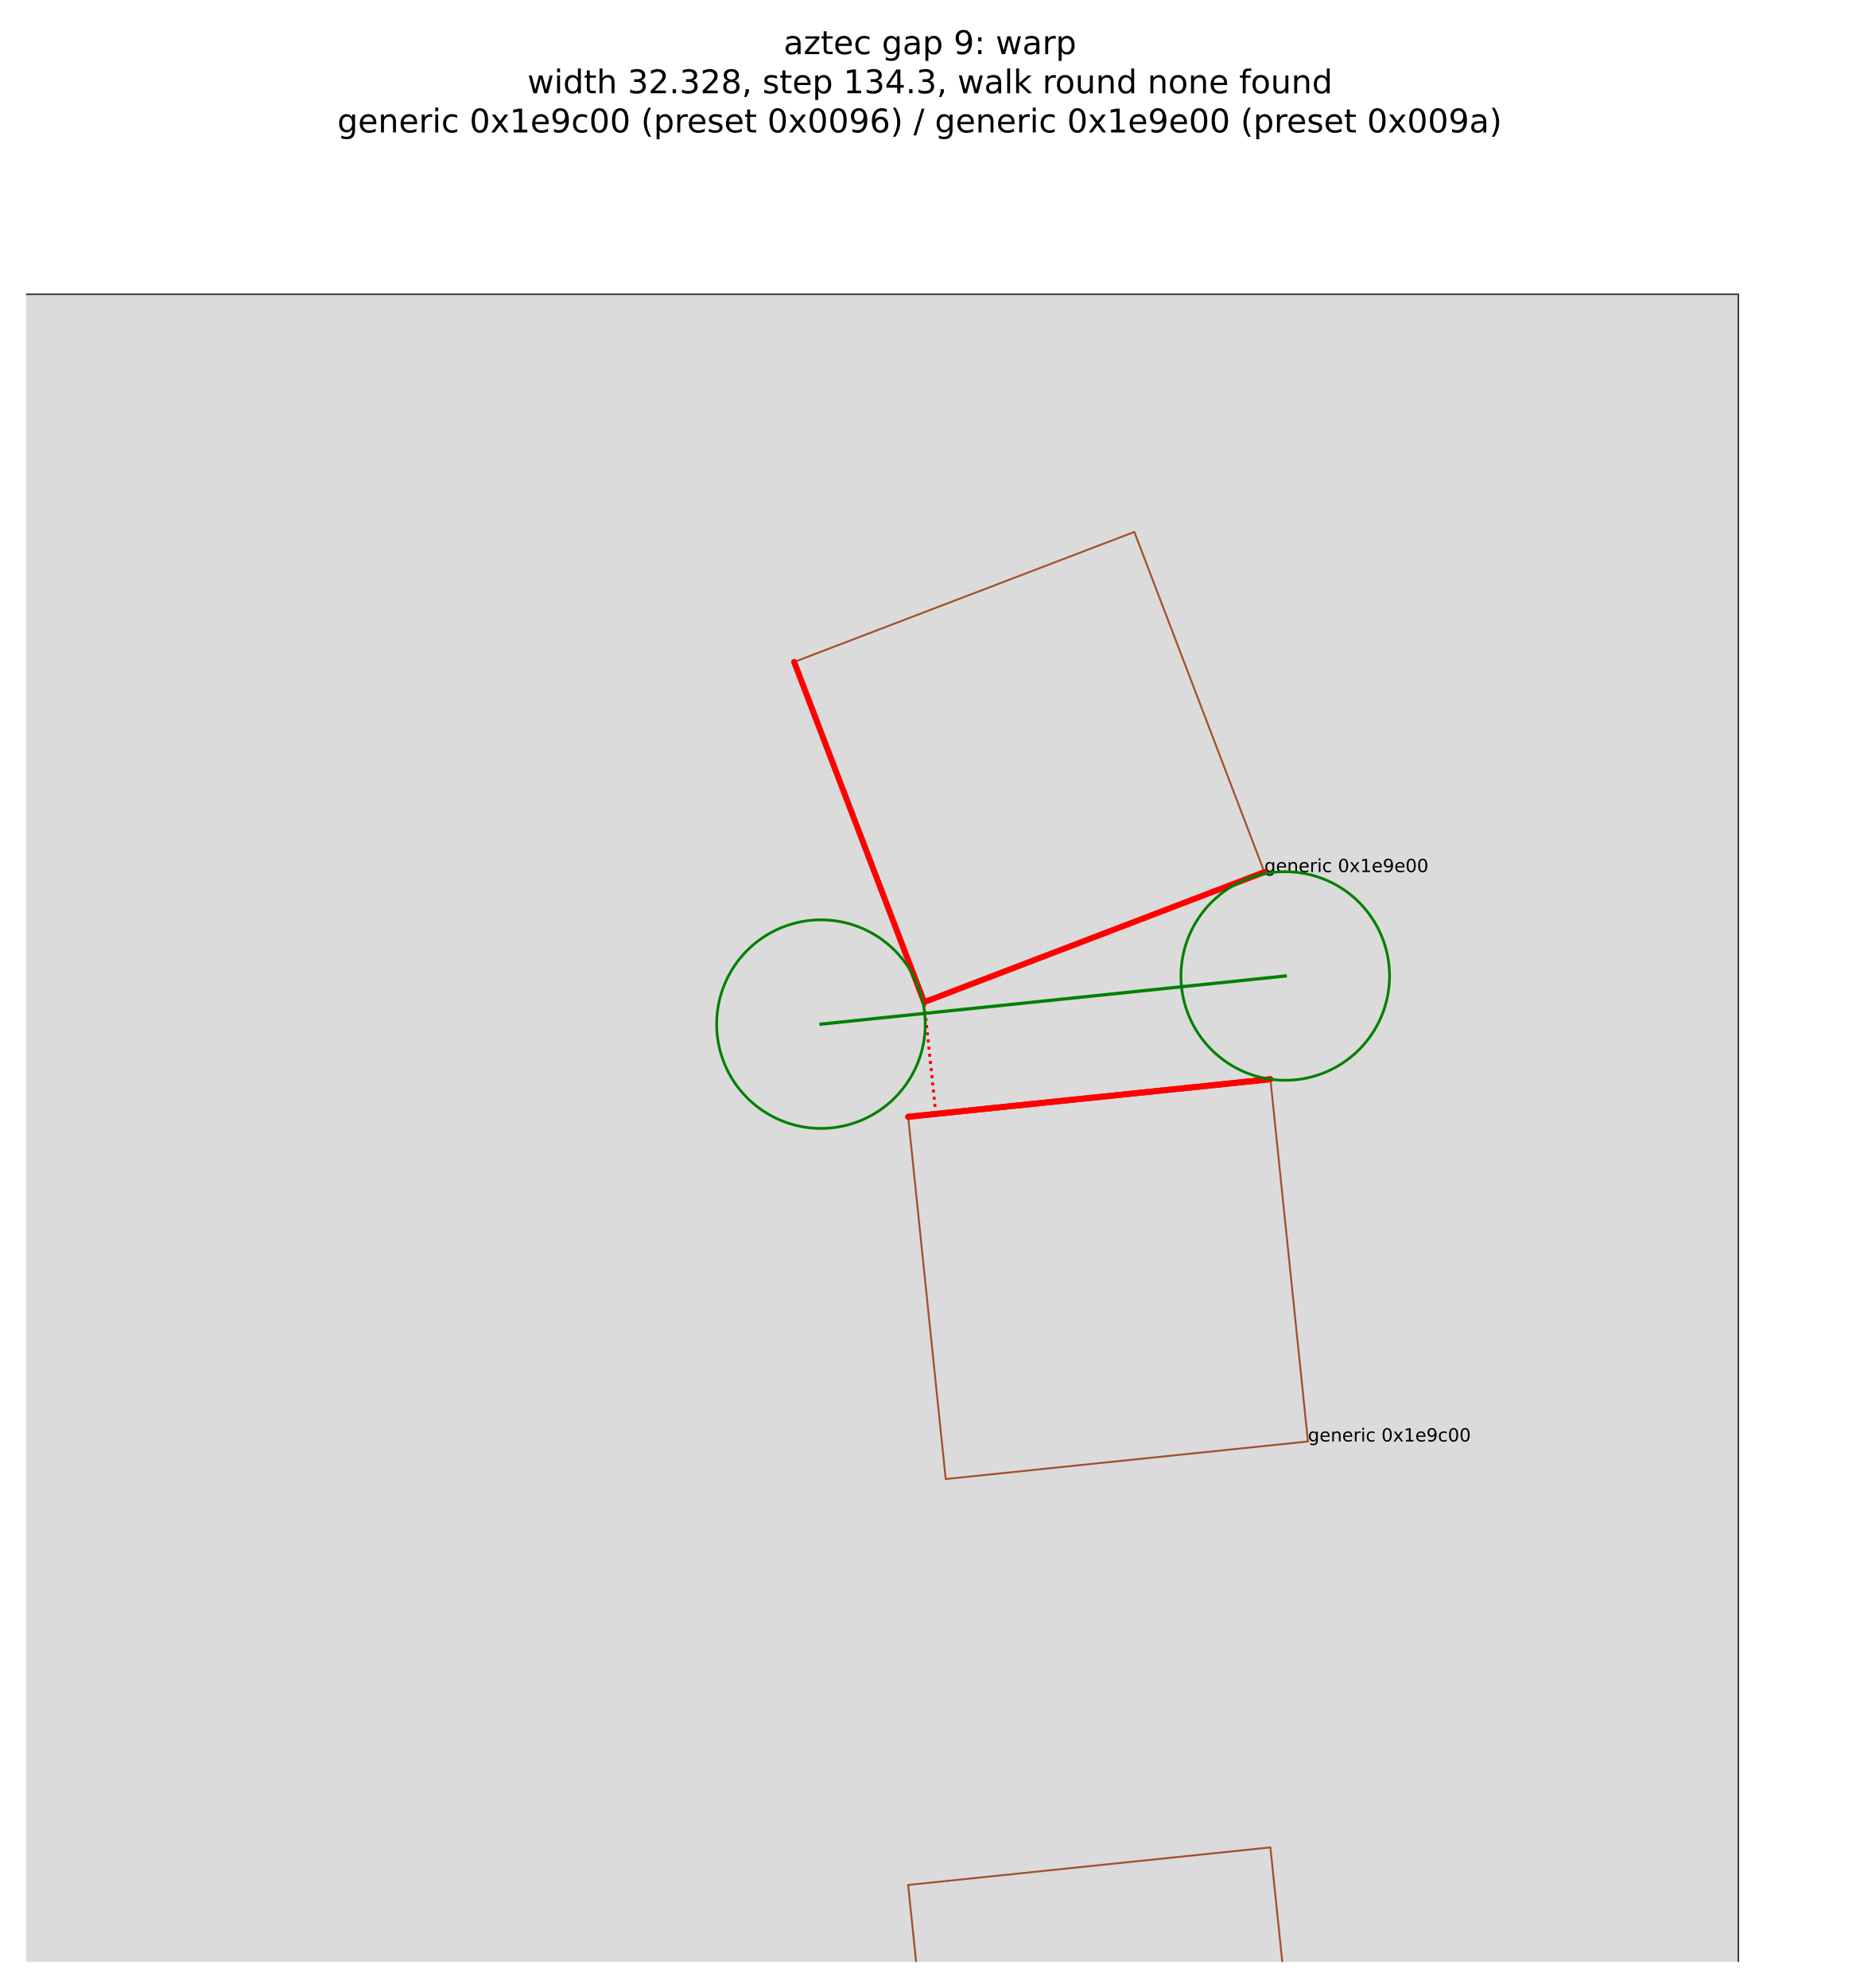
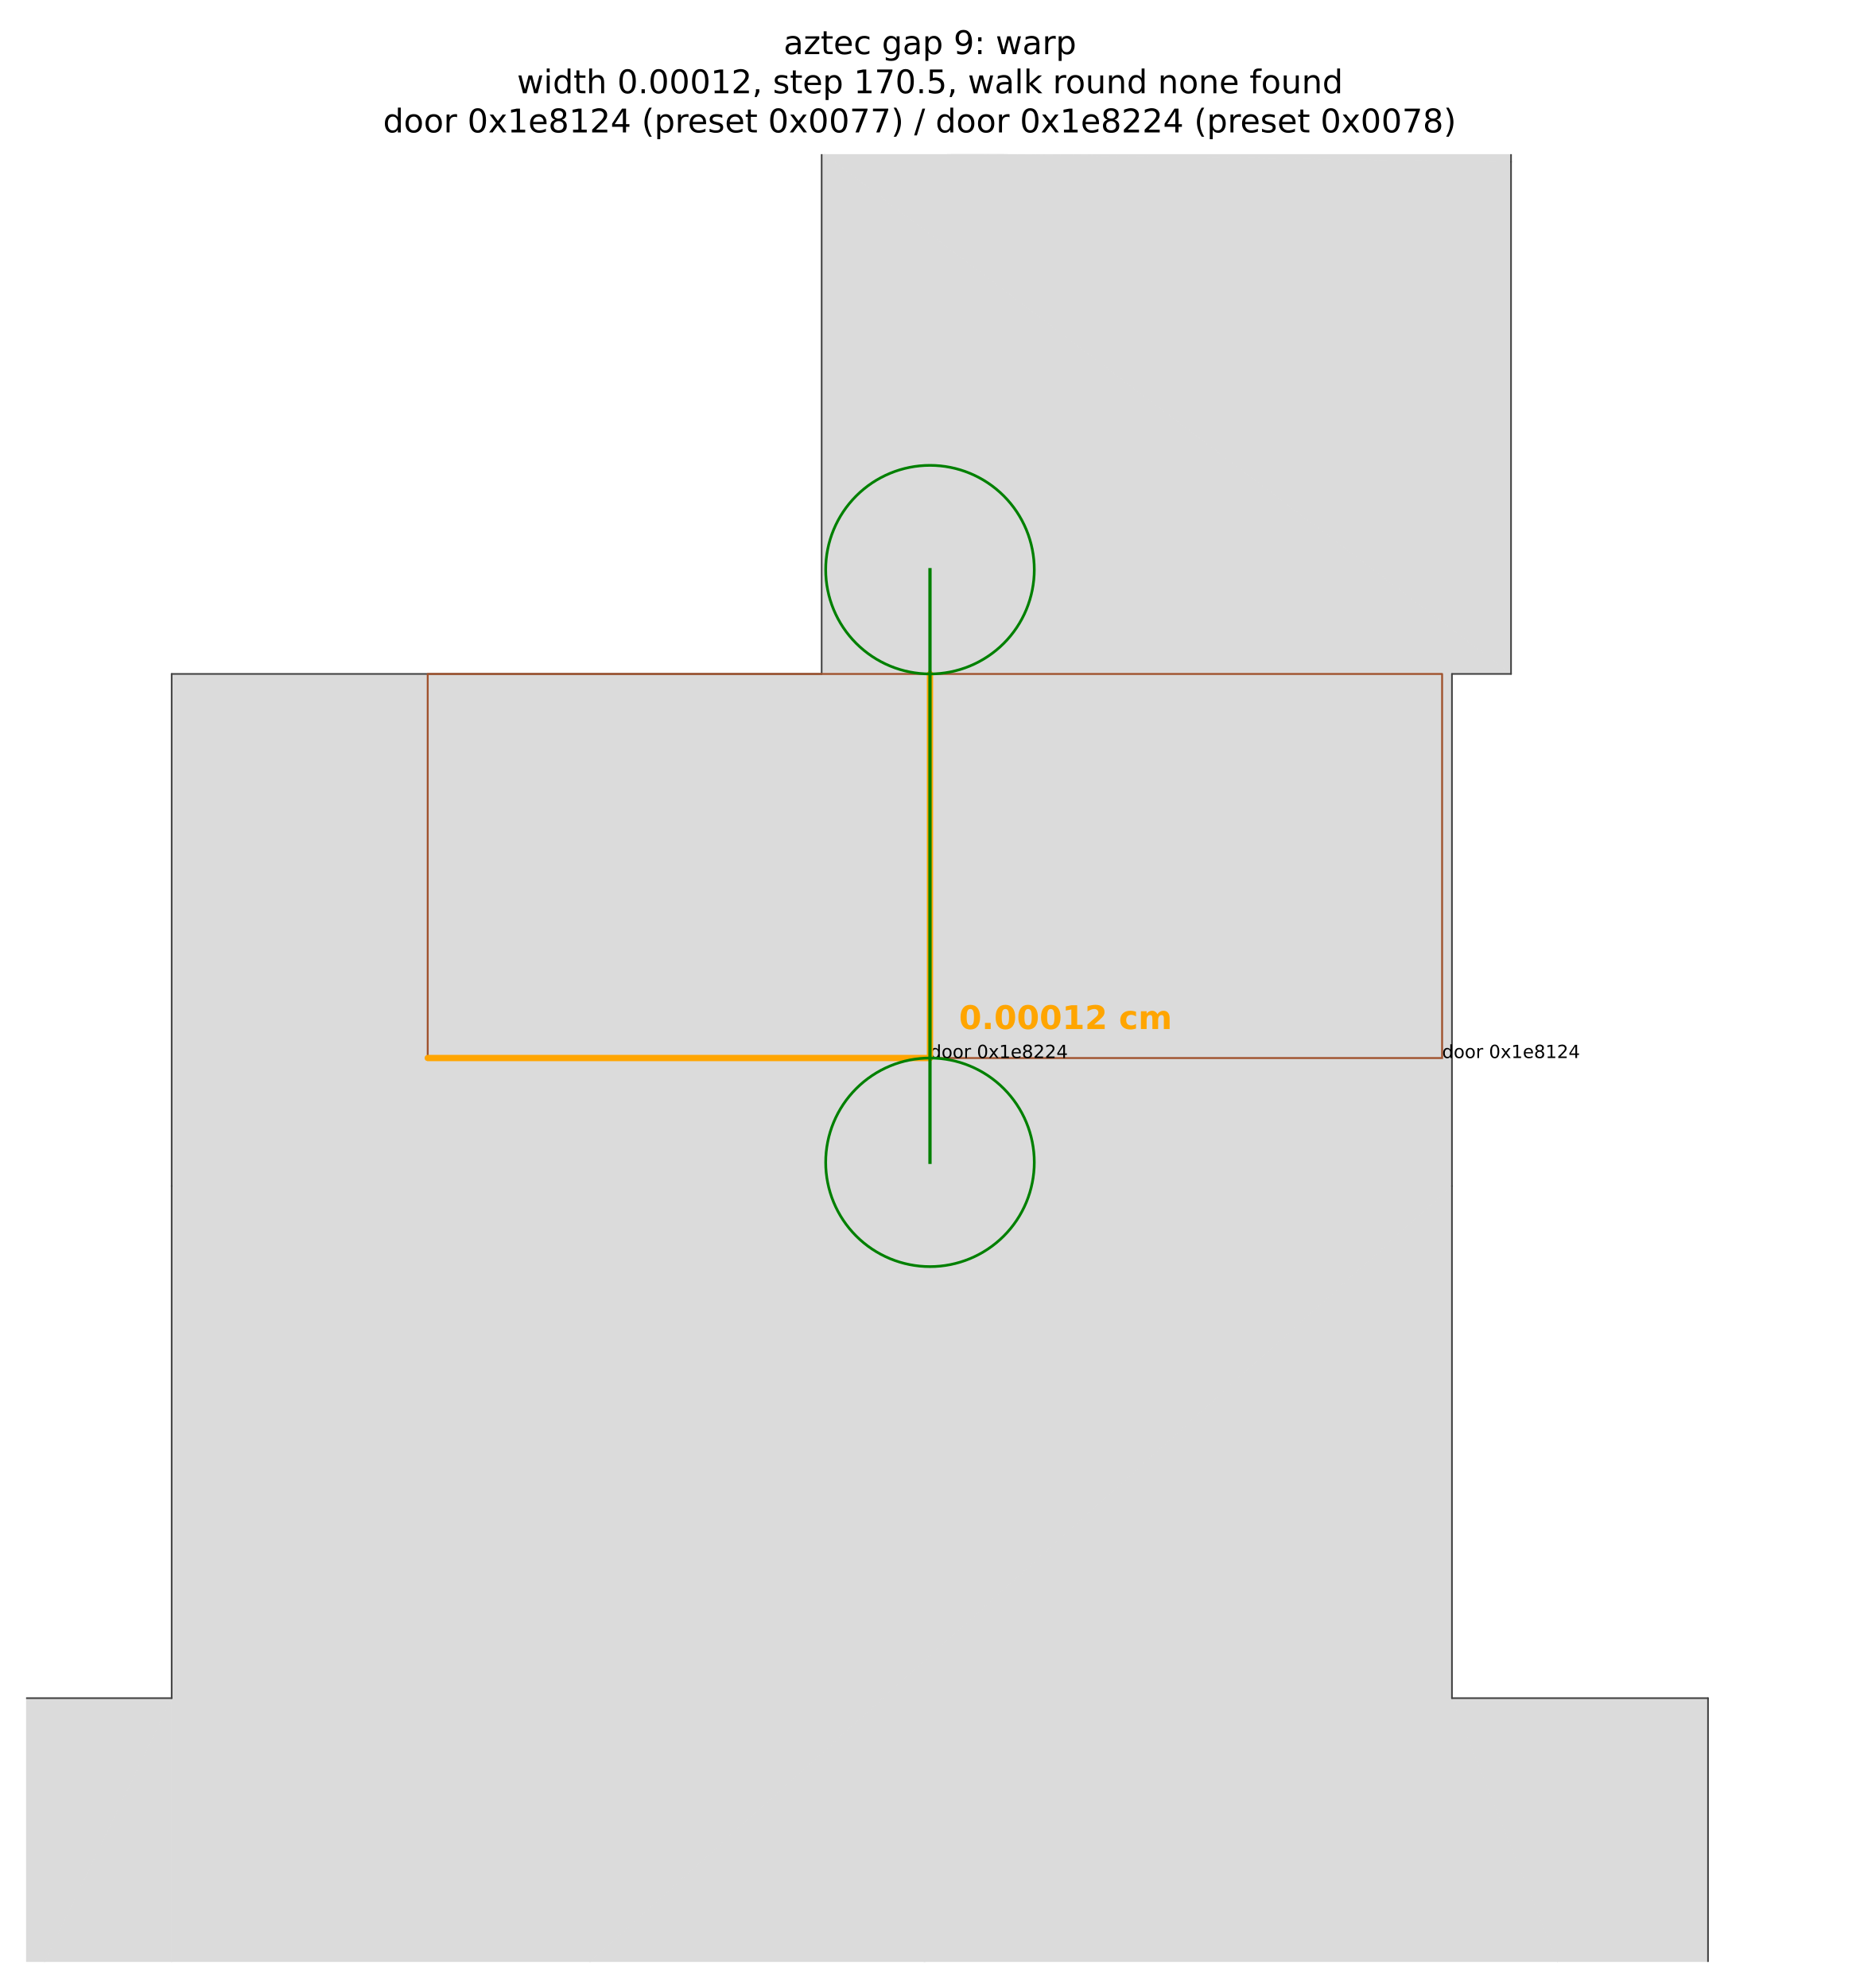
<svg xmlns="http://www.w3.org/2000/svg" width="513.36pt" height="548.704pt" viewBox="0 0 513.36 548.704" version="1.1">
  <style>path { vector-effect: non-scaling-stroke; }</style>
  <defs>
    <style type="text/css">*{stroke-linejoin: round; stroke-linecap: butt}</style>
  </defs>
  <g id="figure_1">
    <g id="patch_1">
      <path d="M 0 548.704  L 513.36 548.704  L 513.36 0  L 0 0  z " style="fill: #ffffff" />
    </g>
    <g id="axes_1">
      <g id="patch_2">
-         <path d="M 479.791 81.231  L -226.94 81.231  L -226.94 505.269  z " clip-path="url(#pf7c17d5b6e)" style="fill: #dbdbdb; stroke: #dbdbdb; stroke-width: 0.3; stroke-linejoin: miter" />
+         <path d="M 47.379 645.389  L 400.744 327.36  L 47.379 327.36  L 47.379 468.706  L 47.379 620.925  z " clip-path="url(#pf7c17d5b6e)" style="fill: #dbdbdb; stroke: #dbdbdb; stroke-width: 0.3; stroke-linejoin: miter" />
      </g>
      <g id="patch_3">
-         <path d="M -226.94 1497.411  L 479.791 1921.449  L 479.791 81.231  z " clip-path="url(#pf7c17d5b6e)" style="fill: #dbdbdb; stroke: #dbdbdb; stroke-width: 0.3; stroke-linejoin: miter" />
+         <path d="M 400.744 327.36  L 47.379 186.014  L 47.379 327.36  z " clip-path="url(#pf7c17d5b6e)" style="fill: #dbdbdb; stroke: #dbdbdb; stroke-width: 0.3; stroke-linejoin: miter" />
      </g>
      <g id="patch_4">
-         <path d="M -226.94 1497.411  L 479.791 81.231  L -226.94 505.269  z " clip-path="url(#pf7c17d5b6e)" style="fill: #dbdbdb; stroke: #dbdbdb; stroke-width: 0.3; stroke-linejoin: miter" />
+         <path d="M 400.744 327.36  L 400.744 186.014  L 226.78 186.014  L 47.379 186.014  z " clip-path="url(#pf7c17d5b6e)" style="fill: #dbdbdb; stroke: #dbdbdb; stroke-width: 0.3; stroke-linejoin: miter" />
+       </g>
+       <g id="patch_5">
+         <path d="M 471.417 645.389  L 400.744 468.706  L 47.379 645.389  z " clip-path="url(#pf7c17d5b6e)" style="fill: #dbdbdb; stroke: #dbdbdb; stroke-width: 0.3; stroke-linejoin: miter" />
+       </g>
+       <g id="patch_6">
+         <path d="M 471.417 645.389  L 471.417 468.706  L 400.744 468.706  z " clip-path="url(#pf7c17d5b6e)" style="fill: #dbdbdb; stroke: #dbdbdb; stroke-width: 0.3; stroke-linejoin: miter" />
+       </g>
+       <g id="patch_7">
+         <path d="M 226.78 41.95  L 226.78 186.014  L 400.744 186.014  L 417.053 186.014  z " clip-path="url(#pf7c17d5b6e)" style="fill: #dbdbdb; stroke: #dbdbdb; stroke-width: 0.3; stroke-linejoin: miter" />
+       </g>
+       <g id="patch_8">
+         <path d="M 226.78 41.95  L 417.053 186.014  L 417.053 44.668  z " clip-path="url(#pf7c17d5b6e)" style="fill: #dbdbdb; stroke: #dbdbdb; stroke-width: 0.3; stroke-linejoin: miter" />
+       </g>
+       <g id="patch_9">
+         <path d="M 47.379 645.389  L 400.744 468.706  L 400.744 327.36  z " clip-path="url(#pf7c17d5b6e)" style="fill: #dbdbdb; stroke: #dbdbdb; stroke-width: 0.3; stroke-linejoin: miter" />
+       </g>
+       <g id="patch_10">
+         <path d="M 47.379 468.706  L -26.012 620.925  L 47.379 620.925  z " clip-path="url(#pf7c17d5b6e)" style="fill: #dbdbdb; stroke: #dbdbdb; stroke-width: 0.3; stroke-linejoin: miter" />
+       </g>
+       <g id="patch_11">
+         <path d="M 47.379 468.706  L -26.012 468.706  L -26.012 620.925  z " clip-path="url(#pf7c17d5b6e)" style="fill: #dbdbdb; stroke: #dbdbdb; stroke-width: 0.3; stroke-linejoin: miter" />
+       </g>
+       <g id="patch_12">
+         <path d="M 128.925 41.95  L 226.78 41.95  L 417.053 44.668  L 417.053 -99.396  z " clip-path="url(#pf7c17d5b6e)" style="fill: #dbdbdb; stroke: #dbdbdb; stroke-width: 0.3; stroke-linejoin: miter" />
      </g>
      <g id="line2d_1">
-         <path d="M 479.791 81.231  L -1 81.231  " clip-path="url(#pf7c17d5b6e)" style="fill: none; stroke: #404040; stroke-width: 0.6; stroke-linecap: round" />
+         <path d="M 47.379 327.36  L 47.379 468.706  " clip-path="url(#pf7c17d5b6e)" style="fill: none; stroke: #404040; stroke-width: 0.6; stroke-linecap: round" />
      </g>
      <g id="line2d_2">
        <path clip-path="url(#pf7c17d5b6e)" style="fill: none; stroke: #404040; stroke-width: 0.6; stroke-linecap: round" />
      </g>
      <g id="line2d_3">
-         <path d="M 479.791 549.704  L 479.791 81.231  " clip-path="url(#pf7c17d5b6e)" style="fill: none; stroke: #404040; stroke-width: 0.6; stroke-linecap: round" />
+         <path d="M 47.379 186.014  L 47.379 327.36  " clip-path="url(#pf7c17d5b6e)" style="fill: none; stroke: #404040; stroke-width: 0.6; stroke-linecap: round" />
      </g>
      <g id="line2d_4">
-         <path clip-path="url(#pf7c17d5b6e)" style="fill: none; stroke: #a0522d; stroke-width: 0.7; stroke-linecap: square" />
+         <path d="M 400.744 327.36  L 400.744 186.014  " clip-path="url(#pf7c17d5b6e)" style="fill: none; stroke: #404040; stroke-width: 0.6; stroke-linecap: round" />
+       </g>
+       <g id="line2d_5">
+         <path d="M 226.78 186.014  L 47.379 186.014  " clip-path="url(#pf7c17d5b6e)" style="fill: none; stroke: #404040; stroke-width: 0.6; stroke-linecap: round" />
+       </g>
+       <g id="line2d_6">
+         <path d="M 471.417 549.704  L 471.417 468.706  " clip-path="url(#pf7c17d5b6e)" style="fill: none; stroke: #404040; stroke-width: 0.6; stroke-linecap: round" />
+       </g>
+       <g id="line2d_7">
+         <path d="M 471.417 468.706  L 400.744 468.706  " clip-path="url(#pf7c17d5b6e)" style="fill: none; stroke: #404040; stroke-width: 0.6; stroke-linecap: round" />
+       </g>
+       <g id="line2d_8">
+         <path d="M 226.78 41.95  L 226.78 186.014  " clip-path="url(#pf7c17d5b6e)" style="fill: none; stroke: #404040; stroke-width: 0.6; stroke-linecap: round" />
+       </g>
+       <g id="line2d_9">
+         <path d="M 400.744 186.014  L 417.053 186.014  " clip-path="url(#pf7c17d5b6e)" style="fill: none; stroke: #404040; stroke-width: 0.6; stroke-linecap: round" />
+       </g>
+       <g id="line2d_10">
+         <path d="M 417.053 186.014  L 417.053 44.668  " clip-path="url(#pf7c17d5b6e)" style="fill: none; stroke: #404040; stroke-width: 0.6; stroke-linecap: round" />
+       </g>
+       <g id="line2d_11">
+         <path d="M 400.744 468.706  L 400.744 327.36  " clip-path="url(#pf7c17d5b6e)" style="fill: none; stroke: #404040; stroke-width: 0.6; stroke-linecap: round" />
+       </g>
+       <g id="line2d_12">
+         <path clip-path="url(#pf7c17d5b6e)" style="fill: none; stroke: #404040; stroke-width: 0.6; stroke-linecap: round" />
+       </g>
+       <g id="line2d_13">
+         <path d="M 47.379 468.706  L -1 468.706  " clip-path="url(#pf7c17d5b6e)" style="fill: none; stroke: #404040; stroke-width: 0.6; stroke-linecap: round" />
+       </g>
+       <g id="line2d_14">
+         <path d="M 128.925 41.95  L 226.78 41.95  " clip-path="url(#pf7c17d5b6e)" style="fill: none; stroke: #404040; stroke-width: 0.6; stroke-linecap: round" />
+       </g>
+       <g id="line2d_15">
+         <path d="M 417.053 44.668  L 417.053 -1  " clip-path="url(#pf7c17d5b6e)" style="fill: none; stroke: #404040; stroke-width: 0.6; stroke-linecap: round" />
+       </g>
+       <g id="line2d_16">
+         <path d="M 398.026 292.024  L 256.68 292.024  L 256.68 292.024  L 256.68 186.014  L 398.026 186.014  L 398.026 186.014  L 398.026 292.024  " clip-path="url(#pf7c17d5b6e)" style="fill: none; stroke: #a0522d; stroke-width: 0.7; stroke-linecap: square" />
      </g>
      <g id="text_1">
        <g clip-path="url(#pf7c17d5b6e)">
-           <text style="font-size: 5px; font-family: 'DejaVu Sans', 'Bitstream Vera Sans', 'Computer Modern Sans Serif', 'Lucida Grande', 'Verdana', 'Geneva', 'Lucid', 'Arial', 'Helvetica', 'Avant Garde', sans-serif; text-anchor: start" x="-122.544" y="414.841" transform="rotate(-0 -122.5439 414.8406)">generic 0x1e9800</text>
+           <text style="font-size: 5px; font-family: 'DejaVu Sans', 'Bitstream Vera Sans', 'Computer Modern Sans Serif', 'Lucida Grande', 'Verdana', 'Geneva', 'Lucid', 'Arial', 'Helvetica', 'Avant Garde', sans-serif; text-anchor: start" x="398.026" y="292.024" transform="rotate(-0 398.0262 292.0237)">door 0x1e8124</text>
        </g>
      </g>
-       <g id="line2d_5">
-         <path d="M 253.704 549.704  L 250.651 520.262  L 350.635 509.894  L 354.763 549.704  " clip-path="url(#pf7c17d5b6e)" style="fill: none; stroke: #a0522d; stroke-width: 0.7; stroke-linecap: square" />
+       <g id="line2d_17">
+         <path d="M 256.68 292.024  L 118.052 292.024  L 118.052 292.024  L 118.052 186.014  L 256.68 186.014  L 256.68 186.014  L 256.68 292.024  " clip-path="url(#pf7c17d5b6e)" style="fill: none; stroke: #a0522d; stroke-width: 0.7; stroke-linecap: square" />
      </g>
      <g id="text_2">
        <g clip-path="url(#pf7c17d5b6e)">
-           <text style="font-size: 5px; font-family: 'DejaVu Sans', 'Bitstream Vera Sans', 'Computer Modern Sans Serif', 'Lucida Grande', 'Verdana', 'Geneva', 'Lucid', 'Arial', 'Helvetica', 'Avant Garde', sans-serif; text-anchor: start" x="361.002" y="609.877" transform="rotate(-0 361.0021 609.8775)">generic 0x1e9c80</text>
+           <text style="font-size: 5px; font-family: 'DejaVu Sans', 'Bitstream Vera Sans', 'Computer Modern Sans Serif', 'Lucida Grande', 'Verdana', 'Geneva', 'Lucid', 'Arial', 'Helvetica', 'Avant Garde', sans-serif; text-anchor: start" x="256.68" y="292.024" transform="rotate(-0 256.6799 292.0237)">door 0x1e8224</text>
        </g>
      </g>
-       <g id="line2d_6">
-         <path d="M 361.002 397.858  L 261.019 408.225  L 250.652 308.242  L 350.635 297.875  L 361.002 397.858  " clip-path="url(#pf7c17d5b6e)" style="fill: none; stroke: #a0522d; stroke-width: 0.7; stroke-linecap: square" />
+       <g id="line2d_18">
+         <path clip-path="url(#pf7c17d5b6e)" style="fill: none; stroke: #a0522d; stroke-width: 0.7; stroke-linecap: square" />
      </g>
      <g id="text_3">
        <g clip-path="url(#pf7c17d5b6e)">
-           <text style="font-size: 5px; font-family: 'DejaVu Sans', 'Bitstream Vera Sans', 'Computer Modern Sans Serif', 'Lucida Grande', 'Verdana', 'Geneva', 'Lucid', 'Arial', 'Helvetica', 'Avant Garde', sans-serif; text-anchor: start" x="361.002" y="397.858" transform="rotate(-0 361.0017 397.8585)">generic 0x1e9c00</text>
+           <text style="font-size: 5px; font-family: 'DejaVu Sans', 'Bitstream Vera Sans', 'Computer Modern Sans Serif', 'Lucida Grande', 'Verdana', 'Geneva', 'Lucid', 'Arial', 'Helvetica', 'Avant Garde', sans-serif; text-anchor: start" x="520.346" y="645.389" transform="rotate(-0 520.346 645.3891)">door 0x1e86f4</text>
        </g>
      </g>
-       <g id="line2d_7">
-         <path d="M 348.973 240.705  L 255.08 276.596  L 219.189 182.703  L 313.082 146.812  L 348.973 240.705  " clip-path="url(#pf7c17d5b6e)" style="fill: none; stroke: #a0522d; stroke-width: 0.7; stroke-linecap: square" />
+       <g id="text_4">
+         <text style="font-size: 9px; font-family: 'DejaVu Sans', 'Bitstream Vera Sans', 'Computer Modern Sans Serif', 'Lucida Grande', 'Verdana', 'Geneva', 'Lucid', 'Arial', 'Helvetica', 'Avant Garde', sans-serif" transform="translate(216.2679 14.93877)">aztec gap 9: warp</text>
+         <text style="font-size: 9px; font-family: 'DejaVu Sans', 'Bitstream Vera Sans', 'Computer Modern Sans Serif', 'Lucida Grande', 'Verdana', 'Geneva', 'Lucid', 'Arial', 'Helvetica', 'Avant Garde', sans-serif" transform="translate(142.6971 25.74123)">width 0.00012, step 170.5, walk round none found</text>
+         <text style="font-size: 9px; font-family: 'DejaVu Sans', 'Bitstream Vera Sans', 'Computer Modern Sans Serif', 'Lucida Grande', 'Verdana', 'Geneva', 'Lucid', 'Arial', 'Helvetica', 'Avant Garde', sans-serif" transform="translate(105.7247 36.54369)">door 0x1e8124 (preset 0x0077)  /  door 0x1e8224 (preset 0x0078)</text>
      </g>
-       <g id="text_4">
-         <g clip-path="url(#pf7c17d5b6e)">
-           <text style="font-size: 5px; font-family: 'DejaVu Sans', 'Bitstream Vera Sans', 'Computer Modern Sans Serif', 'Lucida Grande', 'Verdana', 'Geneva', 'Lucid', 'Arial', 'Helvetica', 'Avant Garde', sans-serif; text-anchor: start" x="348.973" y="240.705" transform="rotate(-0 348.9732 240.7048)">generic 0x1e9e00</text>
-         </g>
+       <g id="line2d_19">
+         <path d="M 256.68 292.024  L 256.68 292.024  " clip-path="url(#pf7c17d5b6e)" style="fill: none; stroke: #ffa500; stroke-width: 2.2; stroke-linecap: round" />
      </g>
-       <g id="line2d_8">
-         <path clip-path="url(#pf7c17d5b6e)" style="fill: none; stroke: #a0522d; stroke-width: 0.7; stroke-linecap: square" />
+       <g id="line2d_20">
+         <path d="M 256.68 292.024  L 118.052 292.024  " clip-path="url(#pf7c17d5b6e)" style="fill: none; stroke: #ffa500; stroke-width: 2.2; stroke-linecap: round" />
+       </g>
+       <g id="line2d_21">
+         <path d="M 256.68 292.024  L 256.68 292.024  " clip-path="url(#pf7c17d5b6e)" style="fill: none; stroke: #ffa500; stroke-width: 2.2; stroke-linecap: round" />
+       </g>
+       <g id="line2d_22">
+         <path d="M 256.68 186.014  L 256.68 292.024  " clip-path="url(#pf7c17d5b6e)" style="fill: none; stroke: #ffa500; stroke-width: 2.2; stroke-linecap: round" />
+       </g>
+       <g id="line2d_23">
+         <path d="M 256.68 292.024  L 256.68 186.014  " clip-path="url(#pf7c17d5b6e)" style="fill: none; stroke: #ffa500; stroke-width: 2.2; stroke-linecap: round" />
+       </g>
+       <g id="line2d_24">
+         <path d="M 256.68 292.024  L 118.052 292.024  " clip-path="url(#pf7c17d5b6e)" style="fill: none; stroke: #ffa500; stroke-width: 2.2; stroke-linecap: round" />
+       </g>
+       <g id="line2d_25">
+         <path d="M 256.68 292.024  L 256.68 292.024  " clip-path="url(#pf7c17d5b6e)" style="fill: none; stroke-dasharray: 1,1.65; stroke-dashoffset: 0; stroke: #ffa500" />
+       </g>
+       <g id="line2d_26">
+         <path d="M 256.68 292.024  L 256.68 292.024  " clip-path="url(#pf7c17d5b6e)" style="fill: none; stroke-dasharray: 1,1.65; stroke-dashoffset: 0; stroke: #ffa500" />
+       </g>
+       <g id="line2d_27">
+         <path d="M 256.68 292.024  L 256.68 292.024  " clip-path="url(#pf7c17d5b6e)" style="fill: none; stroke-dasharray: 1,1.65; stroke-dashoffset: 0; stroke: #ffa500" />
+       </g>
+       <g id="line2d_28">
+         <path d="M 256.68 320.81  L 256.68 157.228  " clip-path="url(#pf7c17d5b6e)" style="fill: none; stroke: #008000; stroke-width: 1.2; stroke-linecap: square" />
+       </g>
+       <g id="patch_13">
+         <path d="M 256.68 349.596  C 264.314 349.596 271.637 346.563 277.035 341.165  C 282.433 335.767 285.466 328.444 285.466 320.81  C 285.466 313.176 282.433 305.854 277.035 300.455  C 271.637 295.057 264.314 292.024 256.68 292.024  C 249.046 292.024 241.723 295.057 236.325 300.455  C 230.927 305.854 227.894 313.176 227.894 320.81  C 227.894 328.444 230.927 335.767 236.325 341.165  C 241.723 346.563 249.046 349.596 256.68 349.596  L 256.68 349.596  z " clip-path="url(#pf7c17d5b6e)" style="fill: none; stroke: #008000; stroke-linejoin: miter" />
+       </g>
+       <g id="patch_14">
+         <path d="M 256.68 186.014  C 264.314 186.014 271.637 182.981 277.035 177.583  C 282.433 172.184 285.466 164.862 285.466 157.228  C 285.466 149.594 282.433 142.271 277.035 136.873  C 271.637 131.475 264.314 128.442 256.68 128.442  C 249.046 128.442 241.723 131.475 236.325 136.873  C 230.927 142.271 227.894 149.594 227.894 157.228  C 227.894 164.862 230.927 172.184 236.325 177.583  C 241.723 182.981 249.046 186.014 256.68 186.014  L 256.68 186.014  z " clip-path="url(#pf7c17d5b6e)" style="fill: none; stroke: #008000; stroke-linejoin: miter" />
      </g>
      <g id="text_5">
-         <g clip-path="url(#pf7c17d5b6e)">
-           <text style="font-size: 5px; font-family: 'DejaVu Sans', 'Bitstream Vera Sans', 'Computer Modern Sans Serif', 'Lucida Grande', 'Verdana', 'Geneva', 'Lucid', 'Arial', 'Helvetica', 'Avant Garde', sans-serif; text-anchor: start" x="178.071" y="1899.704" transform="rotate(-0 178.0714 1899.704)">generic 0x1e9780</text>
-         </g>
-       </g>
-       <g id="line2d_9">
-         <path clip-path="url(#pf7c17d5b6e)" style="fill: none; stroke: #a0522d; stroke-width: 0.7; stroke-linecap: square" />
-       </g>
-       <g id="text_6">
-         <g clip-path="url(#pf7c17d5b6e)">
-           <text style="font-size: 5px; font-family: 'DejaVu Sans', 'Bitstream Vera Sans', 'Computer Modern Sans Serif', 'Lucida Grande', 'Verdana', 'Geneva', 'Lucid', 'Arial', 'Helvetica', 'Avant Garde', sans-serif; text-anchor: start" x="-12.919" y="1884.483" transform="rotate(-0 -12.9194 1884.483)">generic 0x1e9a00</text>
-         </g>
-       </g>
-       <g id="line2d_10">
-         <path clip-path="url(#pf7c17d5b6e)" style="fill: none; stroke: #a0522d; stroke-width: 0.7; stroke-linecap: square" />
-       </g>
-       <g id="text_7">
-         <g clip-path="url(#pf7c17d5b6e)">
-           <text style="font-size: 5px; font-family: 'DejaVu Sans', 'Bitstream Vera Sans', 'Computer Modern Sans Serif', 'Lucida Grande', 'Verdana', 'Geneva', 'Lucid', 'Arial', 'Helvetica', 'Avant Garde', sans-serif; text-anchor: start" x="409.598" y="1719.378" transform="rotate(-0 409.5975 1719.378)">generic 0x1e9d00</text>
-         </g>
-       </g>
-       <g id="line2d_11">
-         <path clip-path="url(#pf7c17d5b6e)" style="fill: none; stroke: #a0522d; stroke-width: 0.7; stroke-linecap: square" />
-       </g>
-       <g id="text_8">
-         <g clip-path="url(#pf7c17d5b6e)">
-           <text style="font-size: 5px; font-family: 'DejaVu Sans', 'Bitstream Vera Sans', 'Computer Modern Sans Serif', 'Lucida Grande', 'Verdana', 'Geneva', 'Lucid', 'Arial', 'Helvetica', 'Avant Garde', sans-serif; text-anchor: start" x="396.683" y="1268.166" transform="rotate(-0 396.6831 1268.166)">generic 0x1e9d80</text>
-         </g>
-       </g>
-       <g id="line2d_12">
-         <path clip-path="url(#pf7c17d5b6e)" style="fill: none; stroke: #a0522d; stroke-width: 0.7; stroke-linecap: square" />
-       </g>
-       <g id="text_9">
-         <g clip-path="url(#pf7c17d5b6e)">
-           <text style="font-size: 5px; font-family: 'DejaVu Sans', 'Bitstream Vera Sans', 'Computer Modern Sans Serif', 'Lucida Grande', 'Verdana', 'Geneva', 'Lucid', 'Arial', 'Helvetica', 'Avant Garde', sans-serif; text-anchor: start" x="-226.939" y="861.353" transform="rotate(-0 -226.9391 861.3529)">glass 0x1e8e48</text>
-         </g>
-       </g>
-       <g id="line2d_13">
-         <path clip-path="url(#pf7c17d5b6e)" style="fill: none; stroke: #a0522d; stroke-width: 0.7; stroke-linecap: square" />
-       </g>
-       <g id="text_10">
-         <g clip-path="url(#pf7c17d5b6e)">
-           <text style="font-size: 5px; font-family: 'DejaVu Sans', 'Bitstream Vera Sans', 'Computer Modern Sans Serif', 'Lucida Grande', 'Verdana', 'Geneva', 'Lucid', 'Arial', 'Helvetica', 'Avant Garde', sans-serif; text-anchor: start" x="267.428" y="1447.583" transform="rotate(-0 267.4279 1447.583)">generic 0x1e9e80</text>
-         </g>
-       </g>
-       <g id="line2d_14">
-         <path clip-path="url(#pf7c17d5b6e)" style="fill: none; stroke: #a0522d; stroke-width: 0.7; stroke-linecap: square" />
-       </g>
-       <g id="text_11">
-         <g clip-path="url(#pf7c17d5b6e)">
-           <text style="font-size: 5px; font-family: 'DejaVu Sans', 'Bitstream Vera Sans', 'Computer Modern Sans Serif', 'Lucida Grande', 'Verdana', 'Geneva', 'Lucid', 'Arial', 'Helvetica', 'Avant Garde', sans-serif; text-anchor: start" x="-226.939" y="1497.411" transform="rotate(-0 -226.9391 1497.411)">glass 0x1e8db4</text>
-         </g>
-       </g>
-       <g id="line2d_15">
-         <path clip-path="url(#pf7c17d5b6e)" style="fill: none; stroke: #a0522d; stroke-width: 0.7; stroke-linecap: square" />
-       </g>
-       <g id="text_12">
-         <g clip-path="url(#pf7c17d5b6e)">
-           <text style="font-size: 5px; font-family: 'DejaVu Sans', 'Bitstream Vera Sans', 'Computer Modern Sans Serif', 'Lucida Grande', 'Verdana', 'Geneva', 'Lucid', 'Arial', 'Helvetica', 'Avant Garde', sans-serif; text-anchor: start" x="-224.218" y="503.827" transform="rotate(-0 -224.2179 503.8267)">glass 0x1e8edc</text>
-         </g>
-       </g>
-       <g id="text_13">
-         <text style="font-size: 9px; font-family: 'DejaVu Sans', 'Bitstream Vera Sans', 'Computer Modern Sans Serif', 'Lucida Grande', 'Verdana', 'Geneva', 'Lucid', 'Arial', 'Helvetica', 'Avant Garde', sans-serif" transform="translate(216.2679 14.93877)">aztec gap 9: warp</text>
-         <text style="font-size: 9px; font-family: 'DejaVu Sans', 'Bitstream Vera Sans', 'Computer Modern Sans Serif', 'Lucida Grande', 'Verdana', 'Geneva', 'Lucid', 'Arial', 'Helvetica', 'Avant Garde', sans-serif" transform="translate(145.5602 25.74123)">width 32.328, step 134.3, walk round none found</text>
-         <text style="font-size: 9px; font-family: 'DejaVu Sans', 'Bitstream Vera Sans', 'Computer Modern Sans Serif', 'Lucida Grande', 'Verdana', 'Geneva', 'Lucid', 'Arial', 'Helvetica', 'Avant Garde', sans-serif" transform="translate(93.09867 36.54369)">generic 0x1e9c00 (preset 0x0096)  /  generic 0x1e9e00 (preset 0x009a)</text>
-       </g>
-       <g id="line2d_16">
-         <path d="M 250.652 308.242  L 350.635 297.875  " clip-path="url(#pf7c17d5b6e)" style="fill: none; stroke: #ff0000; stroke-width: 2.2; stroke-linecap: round" />
-       </g>
-       <g id="line2d_17">
-         <path d="M 348.973 240.705  L 255.08 276.596  " clip-path="url(#pf7c17d5b6e)" style="fill: none; stroke: #ff0000; stroke-width: 2.2; stroke-linecap: round" />
-       </g>
-       <g id="line2d_18">
-         <path d="M 250.652 308.242  L 350.635 297.875  " clip-path="url(#pf7c17d5b6e)" style="fill: none; stroke: #ff0000; stroke-width: 2.2; stroke-linecap: round" />
-       </g>
-       <g id="line2d_19">
-         <path d="M 255.08 276.596  L 219.189 182.703  " clip-path="url(#pf7c17d5b6e)" style="fill: none; stroke: #ff0000; stroke-width: 2.2; stroke-linecap: round" />
-       </g>
-       <g id="line2d_20">
-         <path d="M 258.28 307.451  L 255.08 276.596  " clip-path="url(#pf7c17d5b6e)" style="fill: none; stroke-dasharray: 1,1.65; stroke-dashoffset: 0; stroke: #ff0000" />
-       </g>
-       <g id="line2d_21">
-         <path d="M 258.28 307.451  L 255.08 276.596  " clip-path="url(#pf7c17d5b6e)" style="fill: none; stroke-dasharray: 1,1.65; stroke-dashoffset: 0; stroke: #ff0000" />
-       </g>
-       <g id="line2d_22">
-         <path d="M 226.584 282.67  L 354.735 269.382  " clip-path="url(#pf7c17d5b6e)" style="fill: none; stroke: #008000; stroke-width: 1.2; stroke-linecap: square" />
-       </g>
-       <g id="patch_5">
-         <path d="M 226.584 311.456  C 234.218 311.456 241.541 308.423 246.939 303.024  C 252.337 297.626 255.37 290.304 255.37 282.67  C 255.37 275.035 252.337 267.713 246.939 262.315  C 241.541 256.917 234.218 253.883 226.584 253.883  C 218.95 253.883 211.627 256.917 206.229 262.315  C 200.831 267.713 197.798 275.035 197.798 282.67  C 197.798 290.304 200.831 297.626 206.229 303.024  C 211.627 308.423 218.95 311.456 226.584 311.456  L 226.584 311.456  z " clip-path="url(#pf7c17d5b6e)" style="fill: none; stroke: #008000; stroke-linejoin: miter" />
-       </g>
-       <g id="patch_6">
-         <path d="M 354.735 298.169  C 362.369 298.169 369.692 295.136 375.09 289.737  C 380.488 284.339 383.521 277.017 383.521 269.382  C 383.521 261.748 380.488 254.426 375.09 249.028  C 369.692 243.629 362.369 240.596 354.735 240.596  C 347.101 240.596 339.778 243.629 334.38 249.028  C 328.982 254.426 325.949 261.748 325.949 269.382  C 325.949 277.017 328.982 284.339 334.38 289.737  C 339.778 295.136 347.101 298.169 354.735 298.169  L 354.735 298.169  z " clip-path="url(#pf7c17d5b6e)" style="fill: none; stroke: #008000; stroke-linejoin: miter" />
+         <text style="font-weight: 700; font-size: 9px; font-family: 'DejaVu Sans', 'Bitstream Vera Sans', 'Computer Modern Sans Serif', 'Lucida Grande', 'Verdana', 'Geneva', 'Lucid', 'Arial', 'Helvetica', 'Avant Garde', sans-serif; text-anchor: start; fill: #ffa500" x="264.68" y="284.024" transform="rotate(-0 264.68 284.0237)">0.00012 cm</text>
      </g>
    </g>
  </g>
  <defs>
    <clipPath id="pf7c17d5b6e">
      <rect x="7.2" y="42.544" width="498.96" height="498.96" />
    </clipPath>
  </defs>
</svg>
